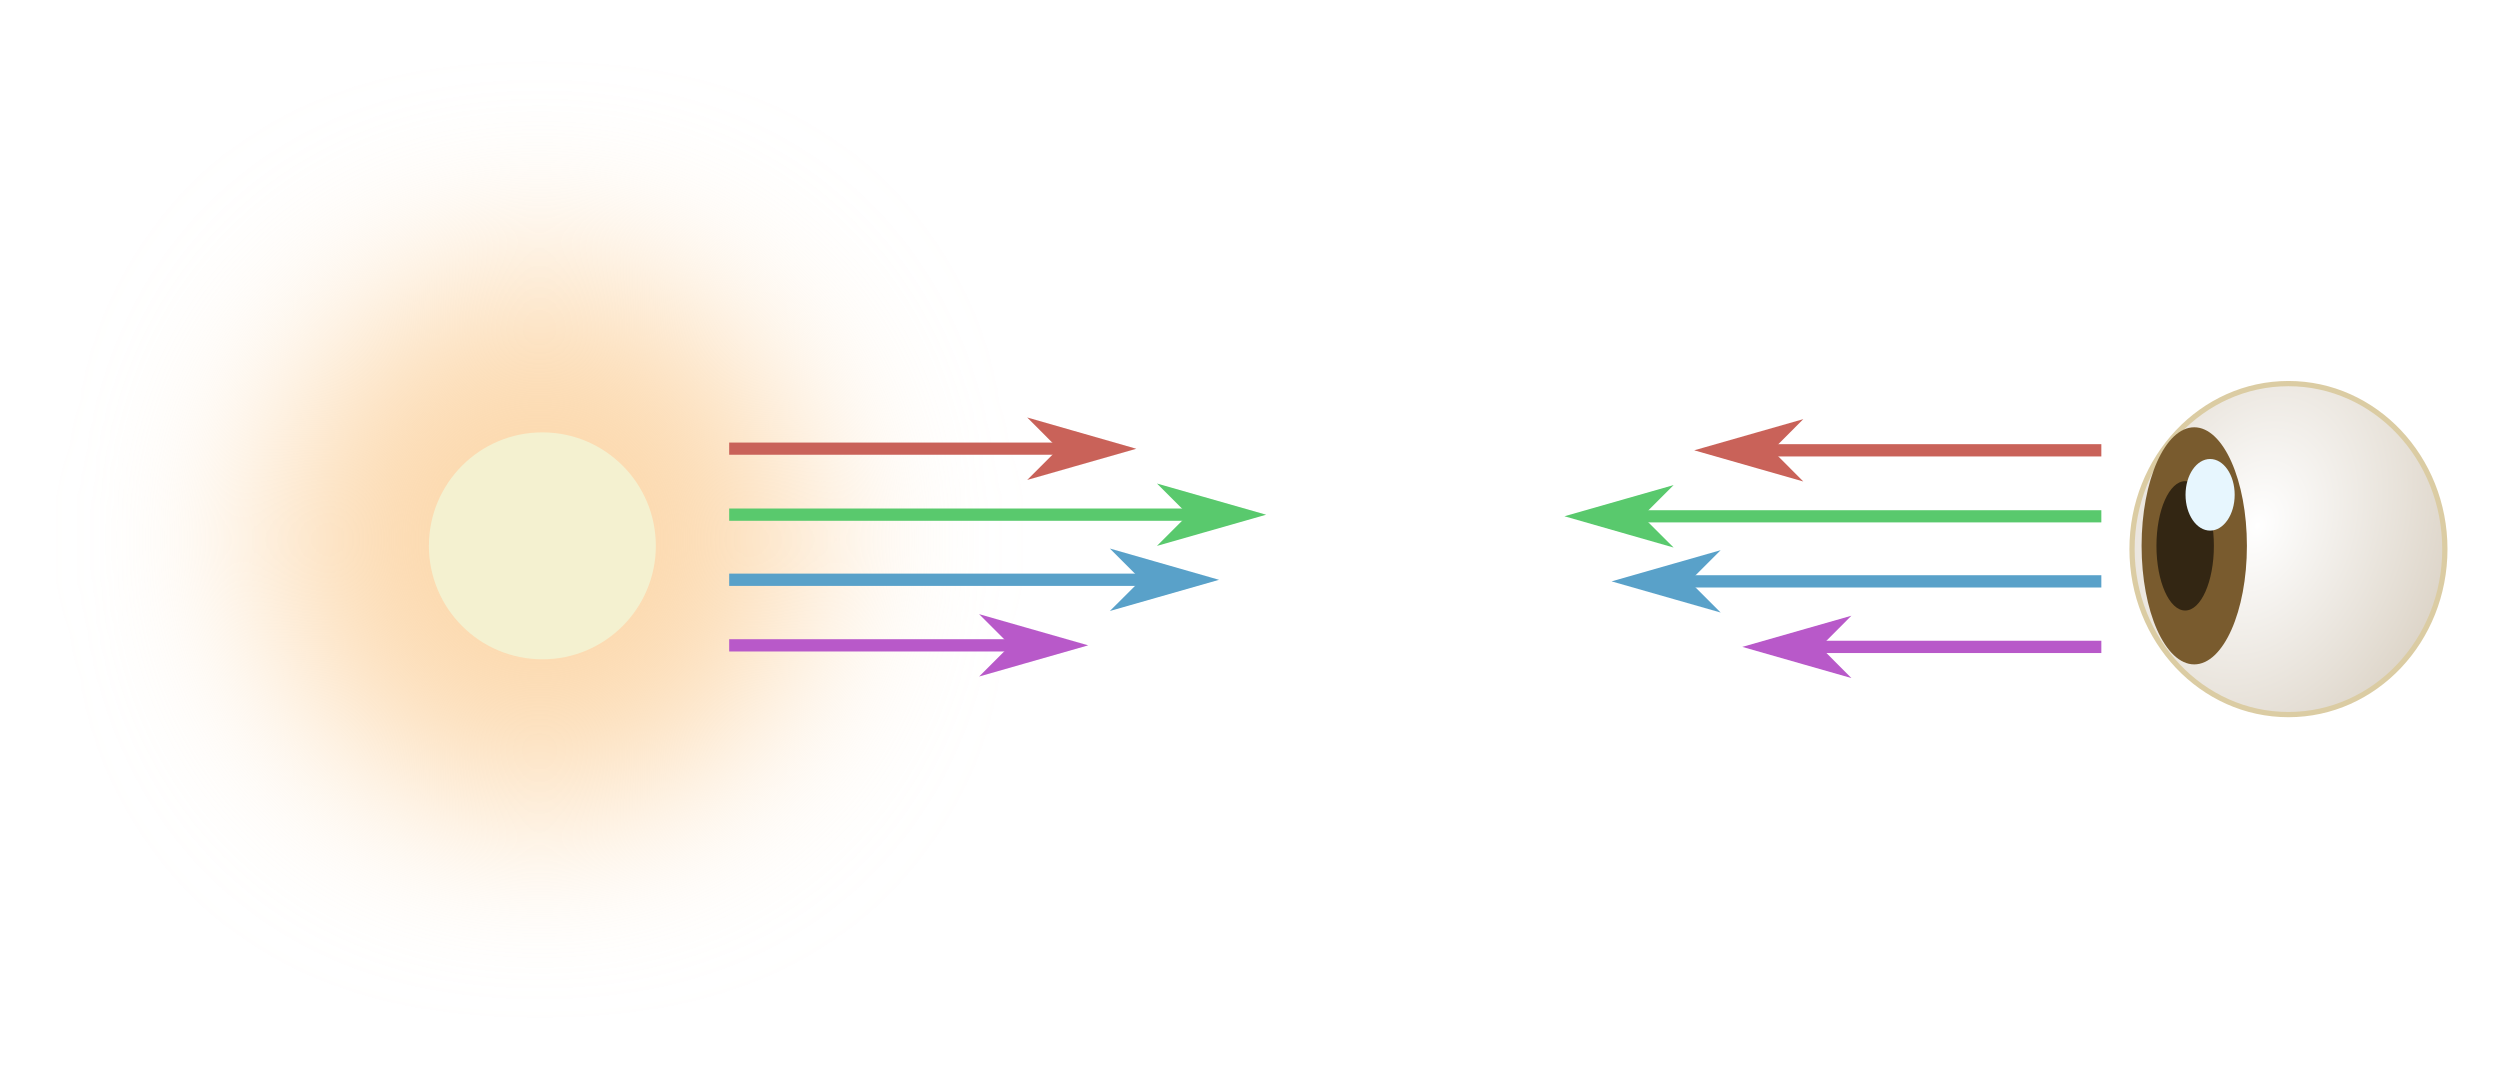
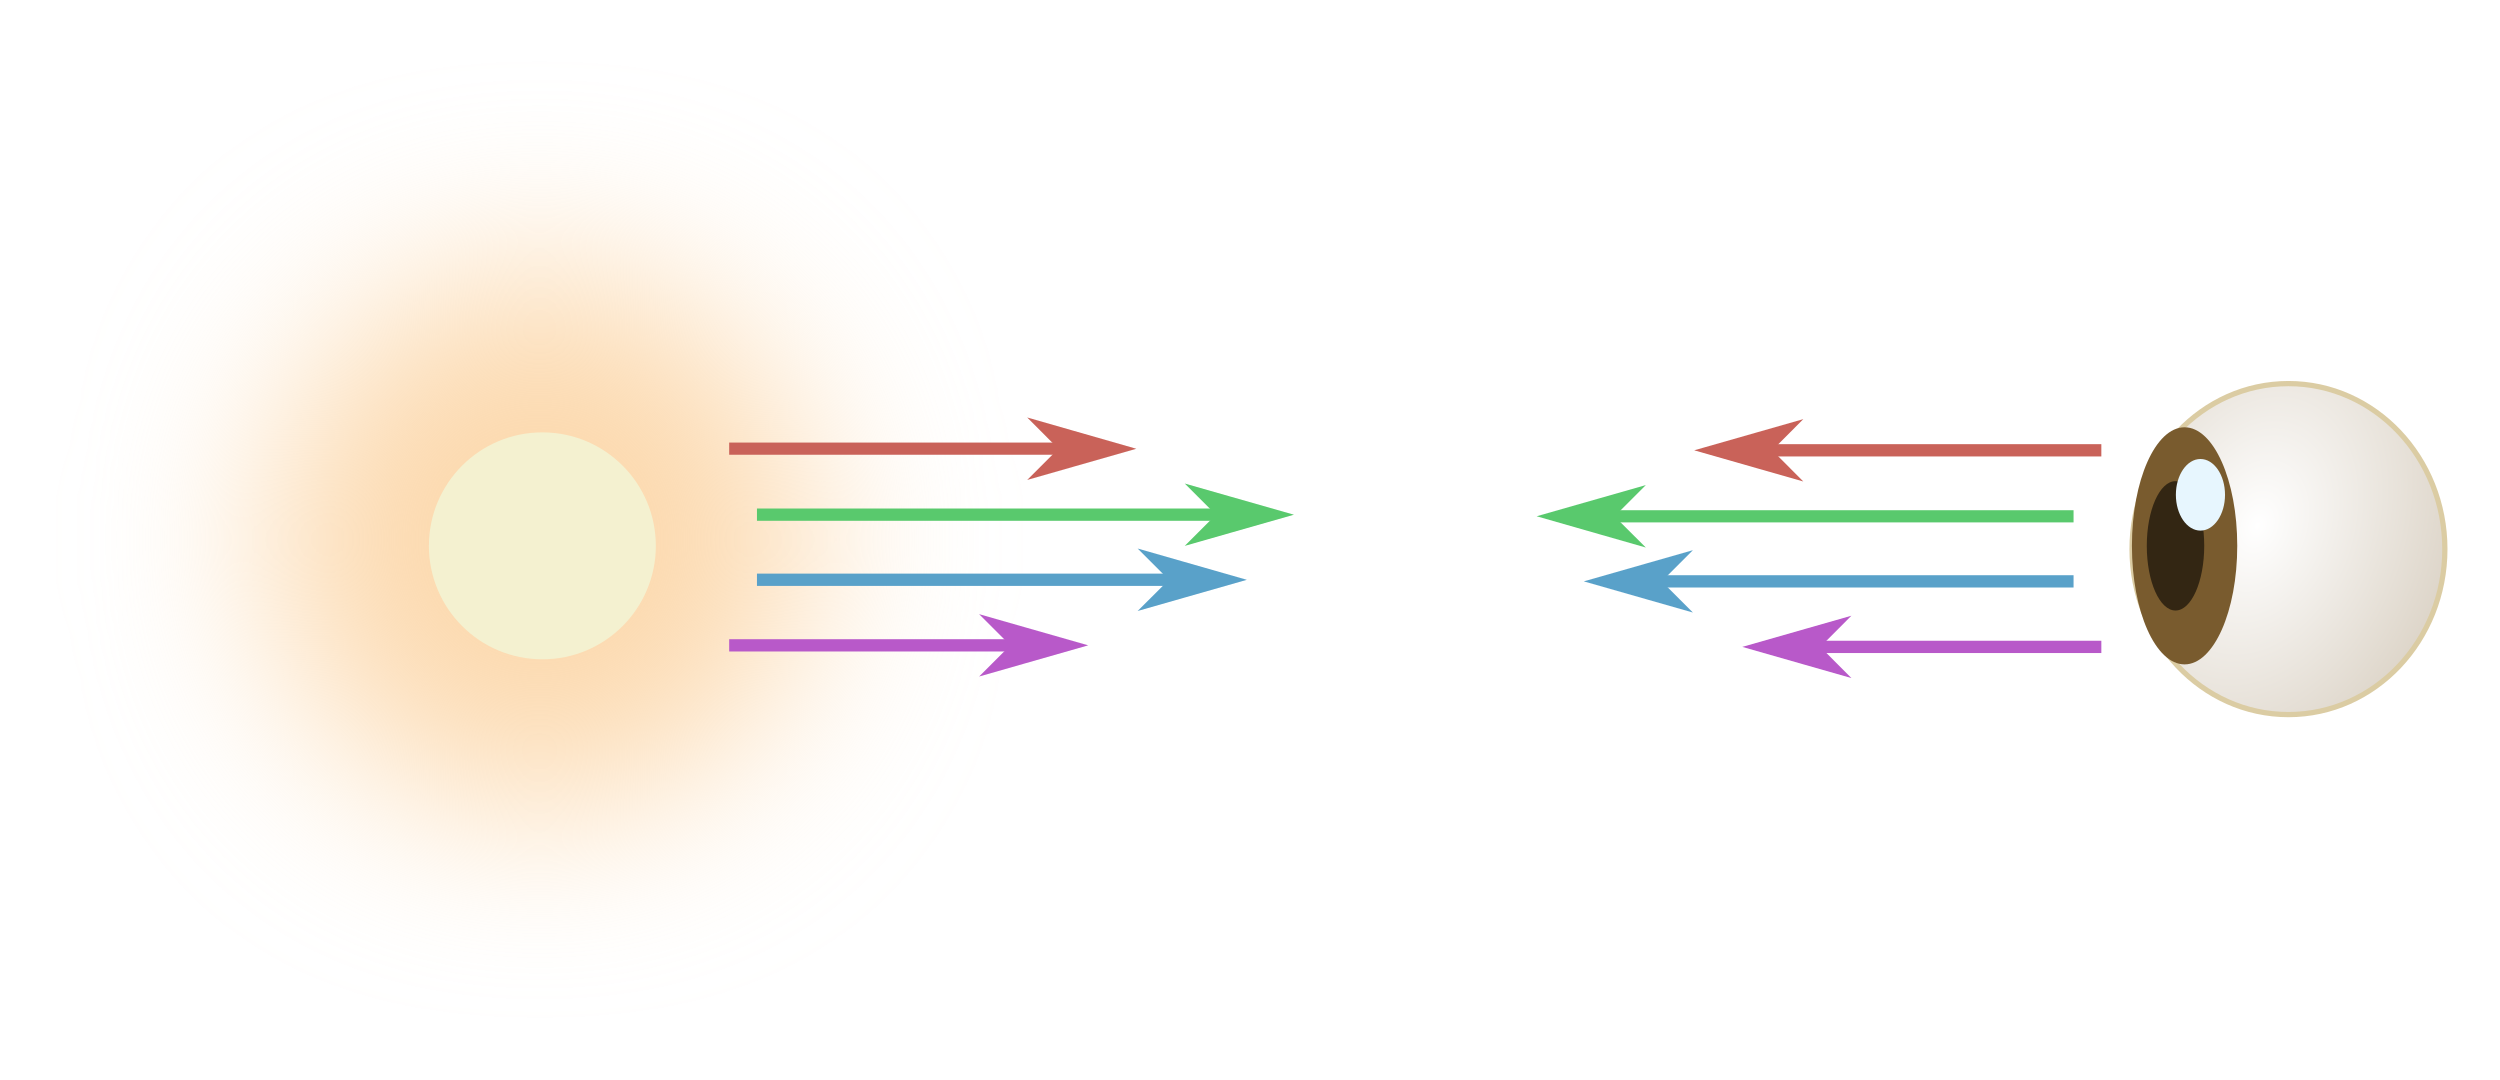
<svg xmlns="http://www.w3.org/2000/svg" xmlns:xlink="http://www.w3.org/1999/xlink" width="47.614mm" height="20.551mm" viewBox="0 0 47.614 20.551" version="1.1" id="svg1919">
  <defs id="defs1916">
    <linearGradient id="linearGradient11644">
      <stop style="stop-color:#ffffff;stop-opacity:1" offset="0" id="stop11640" />
      <stop style="stop-color:#d5cbbc;stop-opacity:1" offset="1" id="stop11642" />
    </linearGradient>
    <linearGradient id="linearGradient8971">
      <stop style="stop-color:#35813b;stop-opacity:1" offset="0" id="stop8967" />
      <stop style="stop-color:#1b441b;stop-opacity:1" offset="1" id="stop8969" />
    </linearGradient>
    <marker style="overflow:visible" id="Arrow1Mend" refX="0" refY="0" orient="auto">
      <path transform="matrix(-0.4,0,0,-0.4,-4,0)" style="fill:context-stroke;fill-rule:evenodd;stroke:context-stroke;stroke-width:1pt" d="M 0,0 5,-5 -12.5,0 5,5 Z" id="path6926" />
    </marker>
    <linearGradient id="linearGradient6579">
      <stop style="stop-color:#6ecaf8;stop-opacity:1;" offset="0" id="stop6575" />
      <stop style="stop-color:#6ecaf8;stop-opacity:0;" offset="1" id="stop6577" />
    </linearGradient>
    <filter style="color-interpolation-filters:sRGB" id="filter6571" x="-0.404" y="-0.404" width="1.809" height="1.809">
      <feGaussianBlur stdDeviation="1.728" id="feGaussianBlur6573" />
    </filter>
    <linearGradient xlink:href="#linearGradient6579" id="linearGradient6581" x1="93.383" y1="100.019" x2="93.383" y2="63.141" gradientUnits="userSpaceOnUse" />
    <radialGradient xlink:href="#linearGradient6579" id="radialGradient8110" cx="105.24" cy="79.818" fx="105.24" fy="79.818" r="0.976" gradientUnits="userSpaceOnUse" gradientTransform="matrix(0.6030273,0,0,0.6030273,38.56063,28.7973)" />
    <radialGradient xlink:href="#linearGradient6579" id="radialGradient8213" gradientUnits="userSpaceOnUse" gradientTransform="matrix(0.6030273,0,0,0.6030273,38.05608,29.25981)" cx="105.24" cy="79.818" fx="105.24" fy="79.818" r="0.976" />
    <radialGradient xlink:href="#linearGradient6579" id="radialGradient8217" gradientUnits="userSpaceOnUse" gradientTransform="matrix(0.6030273,0,0,0.6030273,38.93904,29.13367)" cx="105.24" cy="79.818" fx="105.24" fy="79.818" r="0.976" />
    <radialGradient xlink:href="#linearGradient6579" id="radialGradient8225" gradientUnits="userSpaceOnUse" gradientTransform="matrix(0.6030273,0,0,0.6030273,41.26883,30.01663)" cx="105.24" cy="79.818" fx="105.24" fy="79.818" r="0.976" />
    <linearGradient xlink:href="#linearGradient8971" id="linearGradient8946" gradientUnits="userSpaceOnUse" x1="93.383" y1="100.019" x2="93.383" y2="63.141" gradientTransform="matrix(1,0,0,0.1157899,0,-121.0366)" />
    <filter style="color-interpolation-filters:sRGB" id="filter10713" x="-0.749" y="-0.23" width="2.498" height="1.46">
      <feGaussianBlur stdDeviation="0.674" id="feGaussianBlur10715" />
    </filter>
    <radialGradient xlink:href="#linearGradient6579" id="radialGradient11516" gradientUnits="userSpaceOnUse" gradientTransform="matrix(0.6030273,0,0,0.6030273,40.57859,27.30498)" cx="105.24" cy="79.818" fx="105.24" fy="79.818" r="0.976" />
    <radialGradient xlink:href="#linearGradient6579" id="radialGradient11520" gradientUnits="userSpaceOnUse" gradientTransform="matrix(0.6030273,0,0,0.6030273,41.10776,26.77581)" cx="105.24" cy="79.818" fx="105.24" fy="79.818" r="0.976" />
    <radialGradient xlink:href="#linearGradient11644" id="radialGradient11648" cx="107.048" cy="-101.914" fx="107.048" fy="-101.914" r="3.029" gradientTransform="matrix(1.425518,-0.5377639,0.7487234,1.984734,30.75449,157.9487)" gradientUnits="userSpaceOnUse" />
    <linearGradient xlink:href="#linearGradient6579" id="linearGradient13010" gradientUnits="userSpaceOnUse" x1="93.383" y1="100.019" x2="93.383" y2="63.141" gradientTransform="translate(0,64.4256)" />
-     <radialGradient xlink:href="#linearGradient6579" id="radialGradient13384" gradientUnits="userSpaceOnUse" gradientTransform="matrix(0.6030273,0,0,0.6030273,-17.73987,-3.066346)" cx="105.24" cy="79.818" fx="105.24" fy="79.818" r="0.976" />
-     <radialGradient xlink:href="#linearGradient6579" id="radialGradient13386" gradientUnits="userSpaceOnUse" gradientTransform="matrix(0.6030273,0,0,0.6030273,-18.26903,-2.537179)" cx="105.24" cy="79.818" fx="105.24" fy="79.818" r="0.976" />
+     <radialGradient xlink:href="#linearGradient6579" id="radialGradient13384" gradientUnits="userSpaceOnUse" gradientTransform="matrix(0.6030273,0,0,0.6030273,-25.61876,16.66574)" cx="105.24" cy="79.818" fx="105.24" fy="79.818" r="0.976" />
+     <radialGradient xlink:href="#linearGradient6579" id="radialGradient13386" gradientUnits="userSpaceOnUse" gradientTransform="matrix(0.6030273,0,0,0.6030273,-26.14792,17.1949)" cx="105.24" cy="79.818" fx="105.24" fy="79.818" r="0.976" />
    <radialGradient xlink:href="#linearGradient11644" id="radialGradient13388" gradientUnits="userSpaceOnUse" gradientTransform="matrix(1.425518,-0.5377639,0.7487234,1.984734,-27.72927,163.4722)" cx="107.048" cy="-101.914" fx="107.048" fy="-101.914" r="3.029" />
-     <radialGradient xlink:href="#linearGradient6579" id="radialGradient13392" gradientUnits="userSpaceOnUse" gradientTransform="matrix(0.6030273,0,0,0.6030273,-17.57879,0.1744736)" cx="105.24" cy="79.818" fx="105.24" fy="79.818" r="0.976" />
-     <radialGradient xlink:href="#linearGradient6579" id="radialGradient13394" gradientUnits="userSpaceOnUse" gradientTransform="matrix(0.6030273,0,0,0.6030273,-19.90858,-0.7084904)" cx="105.24" cy="79.818" fx="105.24" fy="79.818" r="0.976" />
-     <radialGradient xlink:href="#linearGradient6579" id="radialGradient13396" gradientUnits="userSpaceOnUse" gradientTransform="matrix(0.6030273,0,0,0.6030273,-20.79155,-0.5823524)" cx="105.24" cy="79.818" fx="105.24" fy="79.818" r="0.976" />
-     <radialGradient xlink:href="#linearGradient6579" id="radialGradient13398" gradientUnits="userSpaceOnUse" gradientTransform="matrix(0.6030273,0,0,0.6030273,-20.287,-1.044857)" cx="105.24" cy="79.818" fx="105.24" fy="79.818" r="0.976" />
+     <radialGradient xlink:href="#linearGradient6579" id="radialGradient13392" gradientUnits="userSpaceOnUse" gradientTransform="matrix(0.6030273,0,0,0.6030273,-25.45768,19.90656)" cx="105.24" cy="79.818" fx="105.24" fy="79.818" r="0.976" />
+     <radialGradient xlink:href="#linearGradient6579" id="radialGradient13394" gradientUnits="userSpaceOnUse" gradientTransform="matrix(0.6030273,0,0,0.6030273,-27.78747,19.02359)" cx="105.24" cy="79.818" fx="105.24" fy="79.818" r="0.976" />
+     <radialGradient xlink:href="#linearGradient6579" id="radialGradient13396" gradientUnits="userSpaceOnUse" gradientTransform="matrix(0.6030273,0,0,0.6030273,-28.67044,19.14973)" cx="105.24" cy="79.818" fx="105.24" fy="79.818" r="0.976" />
+     <radialGradient xlink:href="#linearGradient6579" id="radialGradient13398" gradientUnits="userSpaceOnUse" gradientTransform="matrix(0.6030273,0,0,0.6030273,-28.16588,18.68723)" cx="105.24" cy="79.818" fx="105.24" fy="79.818" r="0.976" />
  </defs>
  <g id="layer1" transform="translate(-5.571202,-86.3522)">
    <rect style="opacity:0.499;fill:url(#linearGradient6581);fill-opacity:1;stroke:none;stroke-width:0.558;stroke-opacity:1" id="rect3906" width="33.92" height="52.202" x="77.212" y="61.691" />
    <circle style="fill:#e8dec4;fill-opacity:1;stroke:#dbcca3;stroke-width:0.5;stroke-opacity:1" id="circle4144" cx="137.653" cy="98.211" r="15.382" />
    <path style="fill:#fcfaf7;fill-opacity:1;stroke:#dbcca3;stroke-width:0.5;stroke-opacity:1" id="circle4437" d="m 123.905,105.111 a 15.382,15.382 0 0 1 0.477,-14.677 l 13.272,7.777 z" />
    <ellipse style="fill:#795b2e;fill-opacity:1;stroke:none;stroke-width:1.036;stroke-opacity:1" id="path5293" cx="124.914" cy="97.916" rx="2.65" ry="5.966" />
    <ellipse style="fill:#332613;fill-opacity:1;stroke:none;stroke-width:0.565;stroke-opacity:1" id="ellipse5411" cx="124.457" cy="97.916" rx="1.445" ry="3.254" />
    <ellipse style="fill:#e7f6fe;fill-opacity:1;stroke:none;stroke-width:0.389;stroke-opacity:1" id="ellipse7188" cx="125.712" cy="95.348" rx="1.236" ry="1.802" />
    <circle style="mix-blend-mode:normal;fill:#fcd9ae;fill-opacity:1;stroke:none;stroke-width:0.5;filter:url(#filter6571)" id="path6357" cx="83.726" cy="77.663" r="5.127" />
    <g id="path6783">
      <path style="color:#000000;fill:#59a1c9;-inkscape-stroke:none" d="m 89.455,78.312 v 0.234 h 8.867 V 78.312 Z" id="path10902" />
      <g id="g10890">
        <g id="path10892">
          <path style="color:#000000;fill:#59a1c9;fill-rule:evenodd;stroke-width:0.094pt;-inkscape-stroke:none" d="m 97.387,78.429 -0.468,0.468 1.638,-0.468 -1.638,-0.468 z" id="path10896" />
          <path style="color:#000000;fill:#59a1c9;fill-rule:evenodd;-inkscape-stroke:none" d="m 96.705,77.834 0.596,0.596 -0.596,0.594 2.08,-0.594 z m 0.43,0.254 1.195,0.342 -1.195,0.34 0.342,-0.34 -0.045,-0.045 z" id="path10898" />
        </g>
      </g>
    </g>
    <g id="path7265">
      <path style="color:#000000;fill:#59c96d;-inkscape-stroke:none" d="m 89.455,77.072 v 0.234 h 9.766 v -0.234 z" id="path10920" />
      <g id="g10908">
        <g id="path10910">
          <path style="color:#000000;fill:#59c96d;fill-rule:evenodd;stroke-width:0.094pt;-inkscape-stroke:none" d="m 98.284,77.19 -0.468,0.468 1.638,-0.468 -1.638,-0.468 z" id="path10914" />
          <path style="color:#000000;fill:#59c96d;fill-rule:evenodd;-inkscape-stroke:none" d="m 97.602,76.596 0.594,0.594 -0.594,0.594 2.08,-0.594 z m 0.43,0.252 1.195,0.342 -1.195,0.342 0.342,-0.342 -0.045,-0.045 z" id="path10916" />
        </g>
      </g>
    </g>
    <g id="path7267">
      <path style="color:#000000;fill:#c96259;-inkscape-stroke:none" d="m 89.455,75.816 v 0.232 h 7.293 v -0.232 z" id="path10938" />
      <g id="g10926">
        <g id="path10928">
          <path style="color:#000000;fill:#c96259;fill-rule:evenodd;stroke-width:0.094pt;-inkscape-stroke:none" d="m 95.812,75.933 -0.468,0.468 1.638,-0.468 -1.638,-0.468 z" id="path10932" />
          <path style="color:#000000;fill:#c96259;fill-rule:evenodd;-inkscape-stroke:none" d="m 95.131,75.338 0.594,0.596 -0.594,0.594 2.078,-0.594 z m 0.428,0.254 1.197,0.342 -1.195,0.34 0.34,-0.34 -0.045,-0.045 z" id="path10934" />
        </g>
      </g>
    </g>
    <g id="path7542">
      <path style="color:#000000;fill:#b859c9;-inkscape-stroke:none" d="m 89.455,79.561 v 0.234 h 6.377 v -0.234 z" id="path10956" />
      <g id="g10944">
        <g id="path10946">
          <path style="color:#000000;fill:#b859c9;fill-rule:evenodd;stroke-width:0.094pt;-inkscape-stroke:none" d="m 94.896,79.677 -0.468,0.468 1.638,-0.468 -1.638,-0.468 z" id="path10950" />
          <path style="color:#000000;fill:#b859c9;fill-rule:evenodd;-inkscape-stroke:none" d="m 94.215,79.084 0.594,0.594 -0.594,0.594 2.078,-0.594 z m 0.43,0.252 1.195,0.34 -1.195,0.342 0.34,-0.34 -0.043,-0.045 z" id="path10952" />
        </g>
      </g>
    </g>
    <circle style="fill:url(#radialGradient8110);fill-opacity:1;stroke:none;stroke-width:0.16;stroke-miterlimit:4;stroke-dasharray:none;stroke-opacity:1" id="path7996" cx="102.023" cy="76.93" r="0.589" />
    <circle style="fill:url(#radialGradient8213);fill-opacity:1;stroke:none;stroke-width:0.16;stroke-miterlimit:4;stroke-dasharray:none;stroke-opacity:1" id="circle8211" cx="101.518" cy="77.392" r="0.589" />
    <circle style="fill:url(#radialGradient8217);fill-opacity:1;stroke:none;stroke-width:0.16;stroke-miterlimit:4;stroke-dasharray:none;stroke-opacity:1" id="circle8215" cx="102.401" cy="77.266" r="0.589" />
    <circle style="fill:url(#radialGradient8225);fill-opacity:1;stroke:none;stroke-width:0.16;stroke-miterlimit:4;stroke-dasharray:none;stroke-opacity:1" id="circle8223" cx="104.731" cy="78.149" r="0.589" />
    <circle style="opacity:1;fill:#f4f1d0;fill-opacity:1;stroke:none;stroke-width:0.265;stroke-miterlimit:4;stroke-dasharray:none;stroke-opacity:1" id="path8259" cx="83.781" cy="77.783" r="2.161" />
    <g id="g8762" transform="rotate(90,97.59217,87.7693)">
      <g id="path8750">
        <path style="color:#000000;fill:#59a1c9;-inkscape-stroke:none" d="M 90.123,83.078 V 83.312 h 8.326 v -0.234 z" id="path10974" />
        <g id="g10962">
          <g id="path10964">
            <path style="color:#000000;fill:#59a1c9;fill-rule:evenodd;stroke-width:0.094pt;-inkscape-stroke:none" d="m 97.514,83.195 -0.468,0.468 1.638,-0.468 -1.638,-0.468 z" id="path10968" />
            <path style="color:#000000;fill:#59a1c9;fill-rule:evenodd;-inkscape-stroke:none" d="m 96.832,82.602 0.592,0.594 -0.592,0.594 2.078,-0.594 z m 0.428,0.252 1.195,0.342 -1.195,0.342 0.342,-0.342 -0.043,-0.045 z" id="path10970" />
          </g>
        </g>
      </g>
      <g id="path8752">
        <path style="color:#000000;fill:#59c96d;-inkscape-stroke:none" d="m 90.123,81.838 v 0.234 h 5.18 v -0.234 z" id="path10992" />
        <g id="g10980">
          <g id="path10982">
            <path style="color:#000000;fill:#59c96d;fill-rule:evenodd;stroke-width:0.094pt;-inkscape-stroke:none" d="m 94.368,81.956 -0.468,0.468 1.638,-0.468 -1.638,-0.468 z" id="path10986" />
            <path style="color:#000000;fill:#59c96d;fill-rule:evenodd;-inkscape-stroke:none" d="m 93.686,81.361 0.594,0.594 -0.594,0.594 2.078,-0.594 z m 0.428,0.252 1.197,0.342 -1.197,0.342 0.342,-0.342 -0.043,-0.043 z" id="path10988" />
          </g>
        </g>
      </g>
      <g id="path8754">
        <path style="color:#000000;fill:#c96259;-inkscape-stroke:none" d="m 90.123,80.582 v 0.234 h 3.893 v -0.234 z" id="path11010" />
        <g id="g10998">
          <g id="path11000">
            <path style="color:#000000;fill:#c96259;fill-rule:evenodd;stroke-width:0.094pt;-inkscape-stroke:none" d="m 93.079,80.699 -0.468,0.468 1.638,-0.468 -1.638,-0.468 z" id="path11004" />
            <path style="color:#000000;fill:#c96259;fill-rule:evenodd;-inkscape-stroke:none" d="m 92.396,80.105 0.594,0.594 -0.594,0.594 2.08,-0.594 z m 0.428,0.252 1.197,0.342 -1.197,0.342 0.344,-0.342 -0.045,-0.045 z" id="path11006" />
          </g>
        </g>
      </g>
      <g id="path8756">
        <path style="color:#000000;fill:#b859c9;-inkscape-stroke:none" d="m 90.123,84.326 v 0.234 h 10.125 v -0.234 z" id="path11028" />
        <g id="g11016">
          <g id="path11018">
            <path style="color:#000000;fill:#b859c9;fill-rule:evenodd;stroke-width:0.094pt;-inkscape-stroke:none" d="m 99.312,84.443 -0.468,0.468 1.638,-0.468 -1.638,-0.468 z" id="path11022" />
            <path style="color:#000000;fill:#b859c9;fill-rule:evenodd;-inkscape-stroke:none" d="m 98.629,83.85 0.594,0.594 -0.594,0.594 2.08,-0.594 z m 0.43,0.252 1.195,0.342 -1.195,0.342 0.342,-0.342 -0.045,-0.045 z" id="path11024" />
          </g>
        </g>
      </g>
    </g>
    <rect style="fill:url(#linearGradient8946);fill-opacity:1;stroke:none;stroke-width:0.19;stroke-opacity:1" id="rect8944" width="33.92" height="6.044" x="77.212" y="-113.893" transform="scale(1,-1)" />
    <g id="g9482" transform="matrix(0,-1,-1,0,201.0084,192.2231)">
      <g id="path9470">
        <path style="color:#000000;fill:#59a1c9;-inkscape-stroke:none" d="m 88.676,99.172 v 0.234 h 8.867 v -0.234 z" id="path11046" />
        <g id="g11034">
          <g id="path11036">
            <path style="color:#000000;fill:#59a1c9;fill-rule:evenodd;stroke-width:0.094pt;-inkscape-stroke:none" d="m 96.608,99.289 -0.468,0.468 1.638,-0.468 -1.638,-0.468 z" id="path11040" />
            <path style="color:#000000;fill:#59a1c9;fill-rule:evenodd;-inkscape-stroke:none" d="m 95.926,98.695 0.594,0.594 -0.594,0.594 2.078,-0.594 z m 0.428,0.252 1.195,0.342 -1.195,0.342 0.342,-0.342 -0.043,-0.045 z" id="path11042" />
          </g>
        </g>
      </g>
      <g id="path9472">
        <path style="color:#000000;fill:#59c96d;-inkscape-stroke:none" d="m 88.676,97.934 v 0.232 h 9.766 v -0.232 z" id="path11064" />
        <g id="g11052">
          <g id="path11054">
            <path style="color:#000000;fill:#59c96d;fill-rule:evenodd;stroke-width:0.094pt;-inkscape-stroke:none" d="m 97.505,98.05 -0.468,0.468 1.638,-0.468 -1.638,-0.468 z" id="path11058" />
            <path style="color:#000000;fill:#59c96d;fill-rule:evenodd;-inkscape-stroke:none" d="m 96.822,97.455 0.596,0.596 -0.596,0.594 2.08,-0.596 z m 0.43,0.254 1.197,0.342 -1.197,0.34 0.342,-0.342 -0.045,-0.043 z" id="path11060" />
          </g>
        </g>
      </g>
      <g id="path9474">
        <path style="color:#000000;fill:#c96259;-inkscape-stroke:none" d="m 88.676,96.676 v 0.234 h 7.293 v -0.234 z" id="path11082" />
        <g id="g11070">
          <g id="path11072">
            <path style="color:#000000;fill:#c96259;fill-rule:evenodd;stroke-width:0.094pt;-inkscape-stroke:none" d="m 95.033,96.793 -0.468,0.468 1.638,-0.468 -1.638,-0.468 z" id="path11076" />
            <path style="color:#000000;fill:#c96259;fill-rule:evenodd;-inkscape-stroke:none" d="m 94.352,96.199 0.592,0.594 -0.592,0.594 2.078,-0.594 z m 0.428,0.252 1.195,0.342 -1.195,0.342 0.342,-0.342 -0.045,-0.045 z" id="path11078" />
          </g>
        </g>
      </g>
      <g id="path9476">
        <path style="color:#000000;fill:#b859c9;-inkscape-stroke:none" d="m 88.676,100.42 v 0.234 h 6.377 v -0.234 z" id="path11100" />
        <g id="g11088">
          <g id="path11090">
            <path style="color:#000000;fill:#b859c9;fill-rule:evenodd;stroke-width:0.094pt;-inkscape-stroke:none" d="m 94.117,100.537 -0.468,0.468 1.638,-0.468 -1.638,-0.468 z" id="path11094" />
            <path style="color:#000000;fill:#b859c9;fill-rule:evenodd;-inkscape-stroke:none" d="m 93.436,99.943 0.592,0.594 -0.592,0.594 2.078,-0.594 z m 0.428,0.252 1.195,0.342 -1.195,0.342 0.342,-0.342 -0.045,-0.045 z" id="path11096" />
          </g>
        </g>
      </g>
    </g>
    <ellipse style="mix-blend-mode:normal;fill:#133014;fill-opacity:1;stroke:none;stroke-width:0.063;stroke-opacity:1;filter:url(#filter10713)" id="ellipse9974" cx="-111.781" cy="-102.334" transform="matrix(0,-0.9001925,-1.263863,0,-24.98071,10.51566)" rx="1.081" ry="3.515" />
    <ellipse style="fill:url(#radialGradient11648);fill-opacity:1;stroke:#dbcca3;stroke-width:0.1;stroke-opacity:1" id="path9694" cx="107.64" cy="-102.334" transform="rotate(90)" rx="2.979" ry="3.152" />
    <ellipse style="fill:#795b2e;fill-opacity:1;stroke:none;stroke-width:0.392;stroke-opacity:1" id="ellipse9696" cx="105.845" cy="-102.396" rx="1.003" ry="2.258" transform="rotate(90)" />
    <ellipse style="fill:#332613;fill-opacity:1;stroke:none;stroke-width:0.214;stroke-opacity:1" id="ellipse9698" cx="105.672" cy="-102.396" rx="0.547" ry="1.232" transform="rotate(90)" />
    <ellipse style="fill:#e7f6fe;fill-opacity:1;stroke:none;stroke-width:0.147;stroke-opacity:1" id="ellipse9700" cx="106.147" cy="-103.368" rx="0.468" ry="0.682" transform="rotate(90)" />
    <circle style="fill:url(#radialGradient11516);fill-opacity:1;stroke:none;stroke-width:0.16;stroke-miterlimit:4;stroke-dasharray:none;stroke-opacity:1" id="circle11514" cx="104.041" cy="75.437" r="0.589" />
    <circle style="fill:url(#radialGradient11520);fill-opacity:1;stroke:none;stroke-width:0.16;stroke-miterlimit:4;stroke-dasharray:none;stroke-opacity:1" id="circle11518" cx="104.57" cy="74.908" r="0.589" />
    <rect style="fill:url(#linearGradient13010);fill-opacity:1;stroke:none;stroke-width:0.558;stroke-opacity:1" id="rect13008" width="33.92" height="52.202" x="77.212" y="126.117" />
    <circle style="mix-blend-mode:normal;fill:#fcd9ae;fill-opacity:1;stroke:none;stroke-width:0.5;filter:url(#filter6571)" id="circle13208" cx="15.847" cy="96.628" r="5.127" />
-     <g id="g13220" transform="translate(-69.99617,18.96511)">
+     <g id="g13220" transform="translate(-69.467,18.96511)">
      <path style="color:#000000;fill:#59a1c9;-inkscape-stroke:none" d="m 89.455,78.312 v 0.234 h 8.867 V 78.312 Z" id="path13210" />
      <g id="g13218">
        <g id="g13216">
          <path style="color:#000000;fill:#59a1c9;fill-rule:evenodd;stroke-width:0.094pt;-inkscape-stroke:none" d="m 97.387,78.429 -0.468,0.468 1.638,-0.468 -1.638,-0.468 z" id="path13212" />
          <path style="color:#000000;fill:#59a1c9;fill-rule:evenodd;-inkscape-stroke:none" d="m 96.705,77.834 0.596,0.596 -0.596,0.594 2.08,-0.594 z m 0.43,0.254 1.195,0.342 -1.195,0.34 0.342,-0.34 -0.045,-0.045 z" id="path13214" />
        </g>
      </g>
    </g>
-     <g id="g13232" transform="translate(-69.99617,18.96511)">
+     <g id="g13232" transform="translate(-69.467,18.96511)">
      <path style="color:#000000;fill:#59c96d;-inkscape-stroke:none" d="m 89.455,77.072 v 0.234 h 9.766 v -0.234 z" id="path13222" />
      <g id="g13230">
        <g id="g13228">
          <path style="color:#000000;fill:#59c96d;fill-rule:evenodd;stroke-width:0.094pt;-inkscape-stroke:none" d="m 98.284,77.19 -0.468,0.468 1.638,-0.468 -1.638,-0.468 z" id="path13224" />
          <path style="color:#000000;fill:#59c96d;fill-rule:evenodd;-inkscape-stroke:none" d="m 97.602,76.596 0.594,0.594 -0.594,0.594 2.08,-0.594 z m 0.43,0.252 1.195,0.342 -1.195,0.342 0.342,-0.342 -0.045,-0.045 z" id="path13226" />
        </g>
      </g>
    </g>
    <g id="g13244" transform="translate(-69.99617,18.96511)">
      <path style="color:#000000;fill:#c96259;-inkscape-stroke:none" d="m 89.455,75.816 v 0.232 h 7.293 v -0.232 z" id="path13234" />
      <g id="g13242">
        <g id="g13240">
          <path style="color:#000000;fill:#c96259;fill-rule:evenodd;stroke-width:0.094pt;-inkscape-stroke:none" d="m 95.812,75.933 -0.468,0.468 1.638,-0.468 -1.638,-0.468 z" id="path13236" />
          <path style="color:#000000;fill:#c96259;fill-rule:evenodd;-inkscape-stroke:none" d="m 95.131,75.338 0.594,0.596 -0.594,0.594 2.078,-0.594 z m 0.428,0.254 1.197,0.342 -1.195,0.34 0.34,-0.34 -0.045,-0.045 z" id="path13238" />
        </g>
      </g>
    </g>
    <g id="g13256" transform="translate(-69.99617,18.96511)">
      <path style="color:#000000;fill:#b859c9;-inkscape-stroke:none" d="m 89.455,79.561 v 0.234 h 6.377 v -0.234 z" id="path13246" />
      <g id="g13254">
        <g id="g13252">
          <path style="color:#000000;fill:#b859c9;fill-rule:evenodd;stroke-width:0.094pt;-inkscape-stroke:none" d="m 94.896,79.677 -0.468,0.468 1.638,-0.468 -1.638,-0.468 z" id="path13248" />
          <path style="color:#000000;fill:#b859c9;fill-rule:evenodd;-inkscape-stroke:none" d="m 94.215,79.084 0.594,0.594 -0.594,0.594 2.078,-0.594 z m 0.43,0.252 1.195,0.34 -1.195,0.342 0.34,-0.34 -0.043,-0.045 z" id="path13250" />
        </g>
      </g>
    </g>
-     <circle style="fill:url(#radialGradient13398);fill-opacity:1;stroke:none;stroke-width:0.16;stroke-miterlimit:4;stroke-dasharray:none;stroke-opacity:1" id="circle13258" cx="43.175" cy="47.087" r="0.589" />
-     <circle style="fill:url(#radialGradient13396);fill-opacity:1;stroke:none;stroke-width:0.16;stroke-miterlimit:4;stroke-dasharray:none;stroke-opacity:1" id="circle13260" cx="42.671" cy="47.55" r="0.589" />
-     <circle style="fill:url(#radialGradient13394);fill-opacity:1;stroke:none;stroke-width:0.16;stroke-miterlimit:4;stroke-dasharray:none;stroke-opacity:1" id="circle13262" cx="43.554" cy="47.424" r="0.589" />
-     <circle style="fill:url(#radialGradient13392);fill-opacity:1;stroke:none;stroke-width:0.16;stroke-miterlimit:4;stroke-dasharray:none;stroke-opacity:1" id="circle13264" cx="45.884" cy="48.307" r="0.589" />
+     <circle style="fill:url(#radialGradient13398);fill-opacity:1;stroke:none;stroke-width:0.16;stroke-miterlimit:4;stroke-dasharray:none;stroke-opacity:1" id="circle13258" cx="35.296" cy="66.82" r="0.589" />
+     <circle style="fill:url(#radialGradient13396);fill-opacity:1;stroke:none;stroke-width:0.16;stroke-miterlimit:4;stroke-dasharray:none;stroke-opacity:1" id="circle13260" cx="34.792" cy="67.282" r="0.589" />
+     <circle style="fill:url(#radialGradient13394);fill-opacity:1;stroke:none;stroke-width:0.16;stroke-miterlimit:4;stroke-dasharray:none;stroke-opacity:1" id="circle13262" cx="35.675" cy="67.156" r="0.589" />
+     <circle style="fill:url(#radialGradient13392);fill-opacity:1;stroke:none;stroke-width:0.16;stroke-miterlimit:4;stroke-dasharray:none;stroke-opacity:1" id="circle13264" cx="38.005" cy="68.039" r="0.589" />
    <circle style="opacity:1;fill:#f4f1d0;fill-opacity:1;stroke:none;stroke-width:0.265;stroke-miterlimit:4;stroke-dasharray:none;stroke-opacity:1" id="circle13266" cx="15.901" cy="96.748" r="2.161" />
-     <g id="g13316" transform="rotate(90,83.08944,43.42441)">
+     <g id="g13316" transform="rotate(90,69.28396,49.351)">
      <g id="g13278">
        <path style="color:#000000;fill:#59a1c9;-inkscape-stroke:none" d="M 90.123,83.078 V 83.312 h 8.326 v -0.234 z" id="path13268" />
        <g id="g13276">
          <g id="g13274">
            <path style="color:#000000;fill:#59a1c9;fill-rule:evenodd;stroke-width:0.094pt;-inkscape-stroke:none" d="m 97.514,83.195 -0.468,0.468 1.638,-0.468 -1.638,-0.468 z" id="path13270" />
            <path style="color:#000000;fill:#59a1c9;fill-rule:evenodd;-inkscape-stroke:none" d="m 96.832,82.602 0.592,0.594 -0.592,0.594 2.078,-0.594 z m 0.428,0.252 1.195,0.342 -1.195,0.342 0.342,-0.342 -0.043,-0.045 z" id="path13272" />
          </g>
        </g>
      </g>
      <g id="g13290">
        <path style="color:#000000;fill:#59c96d;-inkscape-stroke:none" d="m 90.123,81.838 v 0.234 h 5.18 v -0.234 z" id="path13280" />
        <g id="g13288">
          <g id="g13286">
            <path style="color:#000000;fill:#59c96d;fill-rule:evenodd;stroke-width:0.094pt;-inkscape-stroke:none" d="m 94.368,81.956 -0.468,0.468 1.638,-0.468 -1.638,-0.468 z" id="path13282" />
            <path style="color:#000000;fill:#59c96d;fill-rule:evenodd;-inkscape-stroke:none" d="m 93.686,81.361 0.594,0.594 -0.594,0.594 2.078,-0.594 z m 0.428,0.252 1.197,0.342 -1.197,0.342 0.342,-0.342 -0.043,-0.043 z" id="path13284" />
          </g>
        </g>
      </g>
      <g id="g13302">
        <path style="color:#000000;fill:#c96259;-inkscape-stroke:none" d="m 90.123,80.582 v 0.234 h 3.893 v -0.234 z" id="path13292" />
        <g id="g13300">
          <g id="g13298">
            <path style="color:#000000;fill:#c96259;fill-rule:evenodd;stroke-width:0.094pt;-inkscape-stroke:none" d="m 93.079,80.699 -0.468,0.468 1.638,-0.468 -1.638,-0.468 z" id="path13294" />
            <path style="color:#000000;fill:#c96259;fill-rule:evenodd;-inkscape-stroke:none" d="m 92.396,80.105 0.594,0.594 -0.594,0.594 2.08,-0.594 z m 0.428,0.252 1.197,0.342 -1.197,0.342 0.344,-0.342 -0.045,-0.045 z" id="path13296" />
          </g>
        </g>
      </g>
      <g id="g13314">
        <path style="color:#000000;fill:#b859c9;-inkscape-stroke:none" d="m 90.123,84.326 v 0.234 h 10.125 v -0.234 z" id="path13304" />
        <g id="g13312">
          <g id="g13310">
            <path style="color:#000000;fill:#b859c9;fill-rule:evenodd;stroke-width:0.094pt;-inkscape-stroke:none" d="m 99.312,84.443 -0.468,0.468 1.638,-0.468 -1.638,-0.468 z" id="path13306" />
            <path style="color:#000000;fill:#b859c9;fill-rule:evenodd;-inkscape-stroke:none" d="m 98.629,83.85 0.594,0.594 -0.594,0.594 2.08,-0.594 z m 0.43,0.252 1.195,0.342 -1.195,0.342 0.342,-0.342 -0.045,-0.045 z" id="path13308" />
          </g>
        </g>
      </g>
    </g>
-     <circle style="fill:url(#radialGradient13386);fill-opacity:1;stroke:none;stroke-width:0.16;stroke-miterlimit:4;stroke-dasharray:none;stroke-opacity:1" id="circle13380" cx="45.193" cy="45.595" r="0.589" />
-     <circle style="fill:url(#radialGradient13384);fill-opacity:1;stroke:none;stroke-width:0.16;stroke-miterlimit:4;stroke-dasharray:none;stroke-opacity:1" id="circle13382" cx="45.723" cy="45.066" r="0.589" />
-     <g id="g13368" transform="matrix(-1,0,0,1,134.2685,-1.864369)">
-       <g id="g13330">
-         <path style="color:#000000;fill:#59a1c9;-inkscape-stroke:none" d="m 88.676,99.172 v 0.234 h 8.867 v -0.234 z" id="path13320" />
-         <g id="g13328">
-           <g id="g13326">
-             <path style="color:#000000;fill:#59a1c9;fill-rule:evenodd;stroke-width:0.094pt;-inkscape-stroke:none" d="m 96.608,99.289 -0.468,0.468 1.638,-0.468 -1.638,-0.468 z" id="path13322" />
-             <path style="color:#000000;fill:#59a1c9;fill-rule:evenodd;-inkscape-stroke:none" d="m 95.926,98.695 0.594,0.594 -0.594,0.594 2.078,-0.594 z m 0.428,0.252 1.195,0.342 -1.195,0.342 0.342,-0.342 -0.043,-0.045 z" id="path13324" />
-           </g>
-         </g>
-       </g>
-       <g id="g13342">
-         <path style="color:#000000;fill:#59c96d;-inkscape-stroke:none" d="m 88.676,97.934 v 0.232 h 9.766 v -0.232 z" id="path13332" />
-         <g id="g13340">
-           <g id="g13338">
-             <path style="color:#000000;fill:#59c96d;fill-rule:evenodd;stroke-width:0.094pt;-inkscape-stroke:none" d="m 97.505,98.05 -0.468,0.468 1.638,-0.468 -1.638,-0.468 z" id="path13334" />
-             <path style="color:#000000;fill:#59c96d;fill-rule:evenodd;-inkscape-stroke:none" d="m 96.822,97.455 0.596,0.596 -0.596,0.594 2.08,-0.596 z m 0.43,0.254 1.197,0.342 -1.197,0.34 0.342,-0.342 -0.045,-0.043 z" id="path13336" />
-           </g>
-         </g>
-       </g>
-       <g id="g13354">
-         <path style="color:#000000;fill:#c96259;-inkscape-stroke:none" d="m 88.676,96.676 v 0.234 h 7.293 v -0.234 z" id="path13344" />
-         <g id="g13352">
-           <g id="g13350">
-             <path style="color:#000000;fill:#c96259;fill-rule:evenodd;stroke-width:0.094pt;-inkscape-stroke:none" d="m 95.033,96.793 -0.468,0.468 1.638,-0.468 -1.638,-0.468 z" id="path13346" />
-             <path style="color:#000000;fill:#c96259;fill-rule:evenodd;-inkscape-stroke:none" d="m 94.352,96.199 0.592,0.594 -0.592,0.594 2.078,-0.594 z m 0.428,0.252 1.195,0.342 -1.195,0.342 0.342,-0.342 -0.045,-0.045 z" id="path13348" />
-           </g>
-         </g>
-       </g>
-       <g id="g13366">
-         <path style="color:#000000;fill:#b859c9;-inkscape-stroke:none" d="m 88.676,100.42 v 0.234 h 6.377 v -0.234 z" id="path13356" />
-         <g id="g13364">
-           <g id="g13362">
-             <path style="color:#000000;fill:#b859c9;fill-rule:evenodd;stroke-width:0.094pt;-inkscape-stroke:none" d="m 94.117,100.537 -0.468,0.468 1.638,-0.468 -1.638,-0.468 z" id="path13358" />
-             <path style="color:#000000;fill:#b859c9;fill-rule:evenodd;-inkscape-stroke:none" d="m 93.436,99.943 0.592,0.594 -0.592,0.594 2.078,-0.594 z m 0.428,0.252 1.195,0.342 -1.195,0.342 0.342,-0.342 -0.045,-0.045 z" id="path13360" />
-           </g>
+     <circle style="fill:url(#radialGradient13386);fill-opacity:1;stroke:none;stroke-width:0.16;stroke-miterlimit:4;stroke-dasharray:none;stroke-opacity:1" id="circle13380" cx="37.314" cy="65.327" r="0.589" />
+     <circle style="fill:url(#radialGradient13384);fill-opacity:1;stroke:none;stroke-width:0.16;stroke-miterlimit:4;stroke-dasharray:none;stroke-opacity:1" id="circle13382" cx="37.844" cy="64.798" r="0.589" />
+     <g id="g13330" transform="matrix(-1,0,0,1,133.7394,-1.864369)">
+       <path style="color:#000000;fill:#59a1c9;-inkscape-stroke:none" d="m 88.676,99.172 v 0.234 h 8.867 v -0.234 z" id="path13320" />
+       <g id="g13328">
+         <g id="g13326">
+           <path style="color:#000000;fill:#59a1c9;fill-rule:evenodd;stroke-width:0.094pt;-inkscape-stroke:none" d="m 96.608,99.289 -0.468,0.468 1.638,-0.468 -1.638,-0.468 z" id="path13322" />
+           <path style="color:#000000;fill:#59a1c9;fill-rule:evenodd;-inkscape-stroke:none" d="m 95.926,98.695 0.594,0.594 -0.594,0.594 2.078,-0.594 z m 0.428,0.252 1.195,0.342 -1.195,0.342 0.342,-0.342 -0.043,-0.045 z" id="path13324" />
+         </g>
+       </g>
+     </g>
+     <g id="g13342" transform="matrix(-1,0,0,1,133.7394,-1.864369)">
+       <path style="color:#000000;fill:#59c96d;-inkscape-stroke:none" d="m 88.676,97.934 v 0.232 h 9.766 v -0.232 z" id="path13332" />
+       <g id="g13340">
+         <g id="g13338">
+           <path style="color:#000000;fill:#59c96d;fill-rule:evenodd;stroke-width:0.094pt;-inkscape-stroke:none" d="m 97.505,98.05 -0.468,0.468 1.638,-0.468 -1.638,-0.468 z" id="path13334" />
+           <path style="color:#000000;fill:#59c96d;fill-rule:evenodd;-inkscape-stroke:none" d="m 96.822,97.455 0.596,0.596 -0.596,0.594 2.08,-0.596 z m 0.43,0.254 1.197,0.342 -1.197,0.34 0.342,-0.342 -0.045,-0.043 z" id="path13336" />
+         </g>
+       </g>
+     </g>
+     <g id="g13354" transform="matrix(-1,0,0,1,134.2685,-1.864369)">
+       <path style="color:#000000;fill:#c96259;-inkscape-stroke:none" d="m 88.676,96.676 v 0.234 h 7.293 v -0.234 z" id="path13344" />
+       <g id="g13352">
+         <g id="g13350">
+           <path style="color:#000000;fill:#c96259;fill-rule:evenodd;stroke-width:0.094pt;-inkscape-stroke:none" d="m 95.033,96.793 -0.468,0.468 1.638,-0.468 -1.638,-0.468 z" id="path13346" />
+           <path style="color:#000000;fill:#c96259;fill-rule:evenodd;-inkscape-stroke:none" d="m 94.352,96.199 0.592,0.594 -0.592,0.594 2.078,-0.594 z m 0.428,0.252 1.195,0.342 -1.195,0.342 0.342,-0.342 -0.045,-0.045 z" id="path13348" />
+         </g>
+       </g>
+     </g>
+     <g id="g13366" transform="matrix(-1,0,0,1,134.2685,-1.864369)">
+       <path style="color:#000000;fill:#b859c9;-inkscape-stroke:none" d="m 88.676,100.42 v 0.234 h 6.377 v -0.234 z" id="path13356" />
+       <g id="g13364">
+         <g id="g13362">
+           <path style="color:#000000;fill:#b859c9;fill-rule:evenodd;stroke-width:0.094pt;-inkscape-stroke:none" d="m 94.117,100.537 -0.468,0.468 1.638,-0.468 -1.638,-0.468 z" id="path13358" />
+           <path style="color:#000000;fill:#b859c9;fill-rule:evenodd;-inkscape-stroke:none" d="m 93.436,99.943 0.592,0.594 -0.592,0.594 2.078,-0.594 z m 0.428,0.252 1.195,0.342 -1.195,0.342 0.342,-0.342 -0.045,-0.045 z" id="path13360" />
        </g>
      </g>
    </g>
    <ellipse style="fill:url(#radialGradient13388);fill-opacity:1;stroke:#dbcca3;stroke-width:0.1;stroke-opacity:1" id="ellipse13372" cx="49.156" cy="-96.81" rx="2.979" ry="3.152" transform="scale(1,-1)" />
-     <ellipse style="fill:#795b2e;fill-opacity:1;stroke:none;stroke-width:0.392;stroke-opacity:1" id="ellipse13374" cx="47.362" cy="96.748" rx="1.003" ry="2.258" />
-     <ellipse style="fill:#332613;fill-opacity:1;stroke:none;stroke-width:0.214;stroke-opacity:1" id="ellipse13376" cx="47.189" cy="96.748" rx="0.547" ry="1.232" />
-     <ellipse style="fill:#e7f6fe;fill-opacity:1;stroke:none;stroke-width:0.147;stroke-opacity:1" id="ellipse13378" cx="47.664" cy="95.776" rx="0.468" ry="0.682" />
+     <ellipse style="fill:#795b2e;fill-opacity:1;stroke:none;stroke-width:0.392;stroke-opacity:1" id="ellipse13374" cx="47.178" cy="96.748" rx="1.003" ry="2.258" />
+     <ellipse style="fill:#332613;fill-opacity:1;stroke:none;stroke-width:0.214;stroke-opacity:1" id="ellipse13376" cx="47.005" cy="96.748" rx="0.547" ry="1.232" />
+     <ellipse style="fill:#e7f6fe;fill-opacity:1;stroke:none;stroke-width:0.147;stroke-opacity:1" id="ellipse13378" cx="47.48" cy="95.776" rx="0.468" ry="0.682" />
  </g>
</svg>
